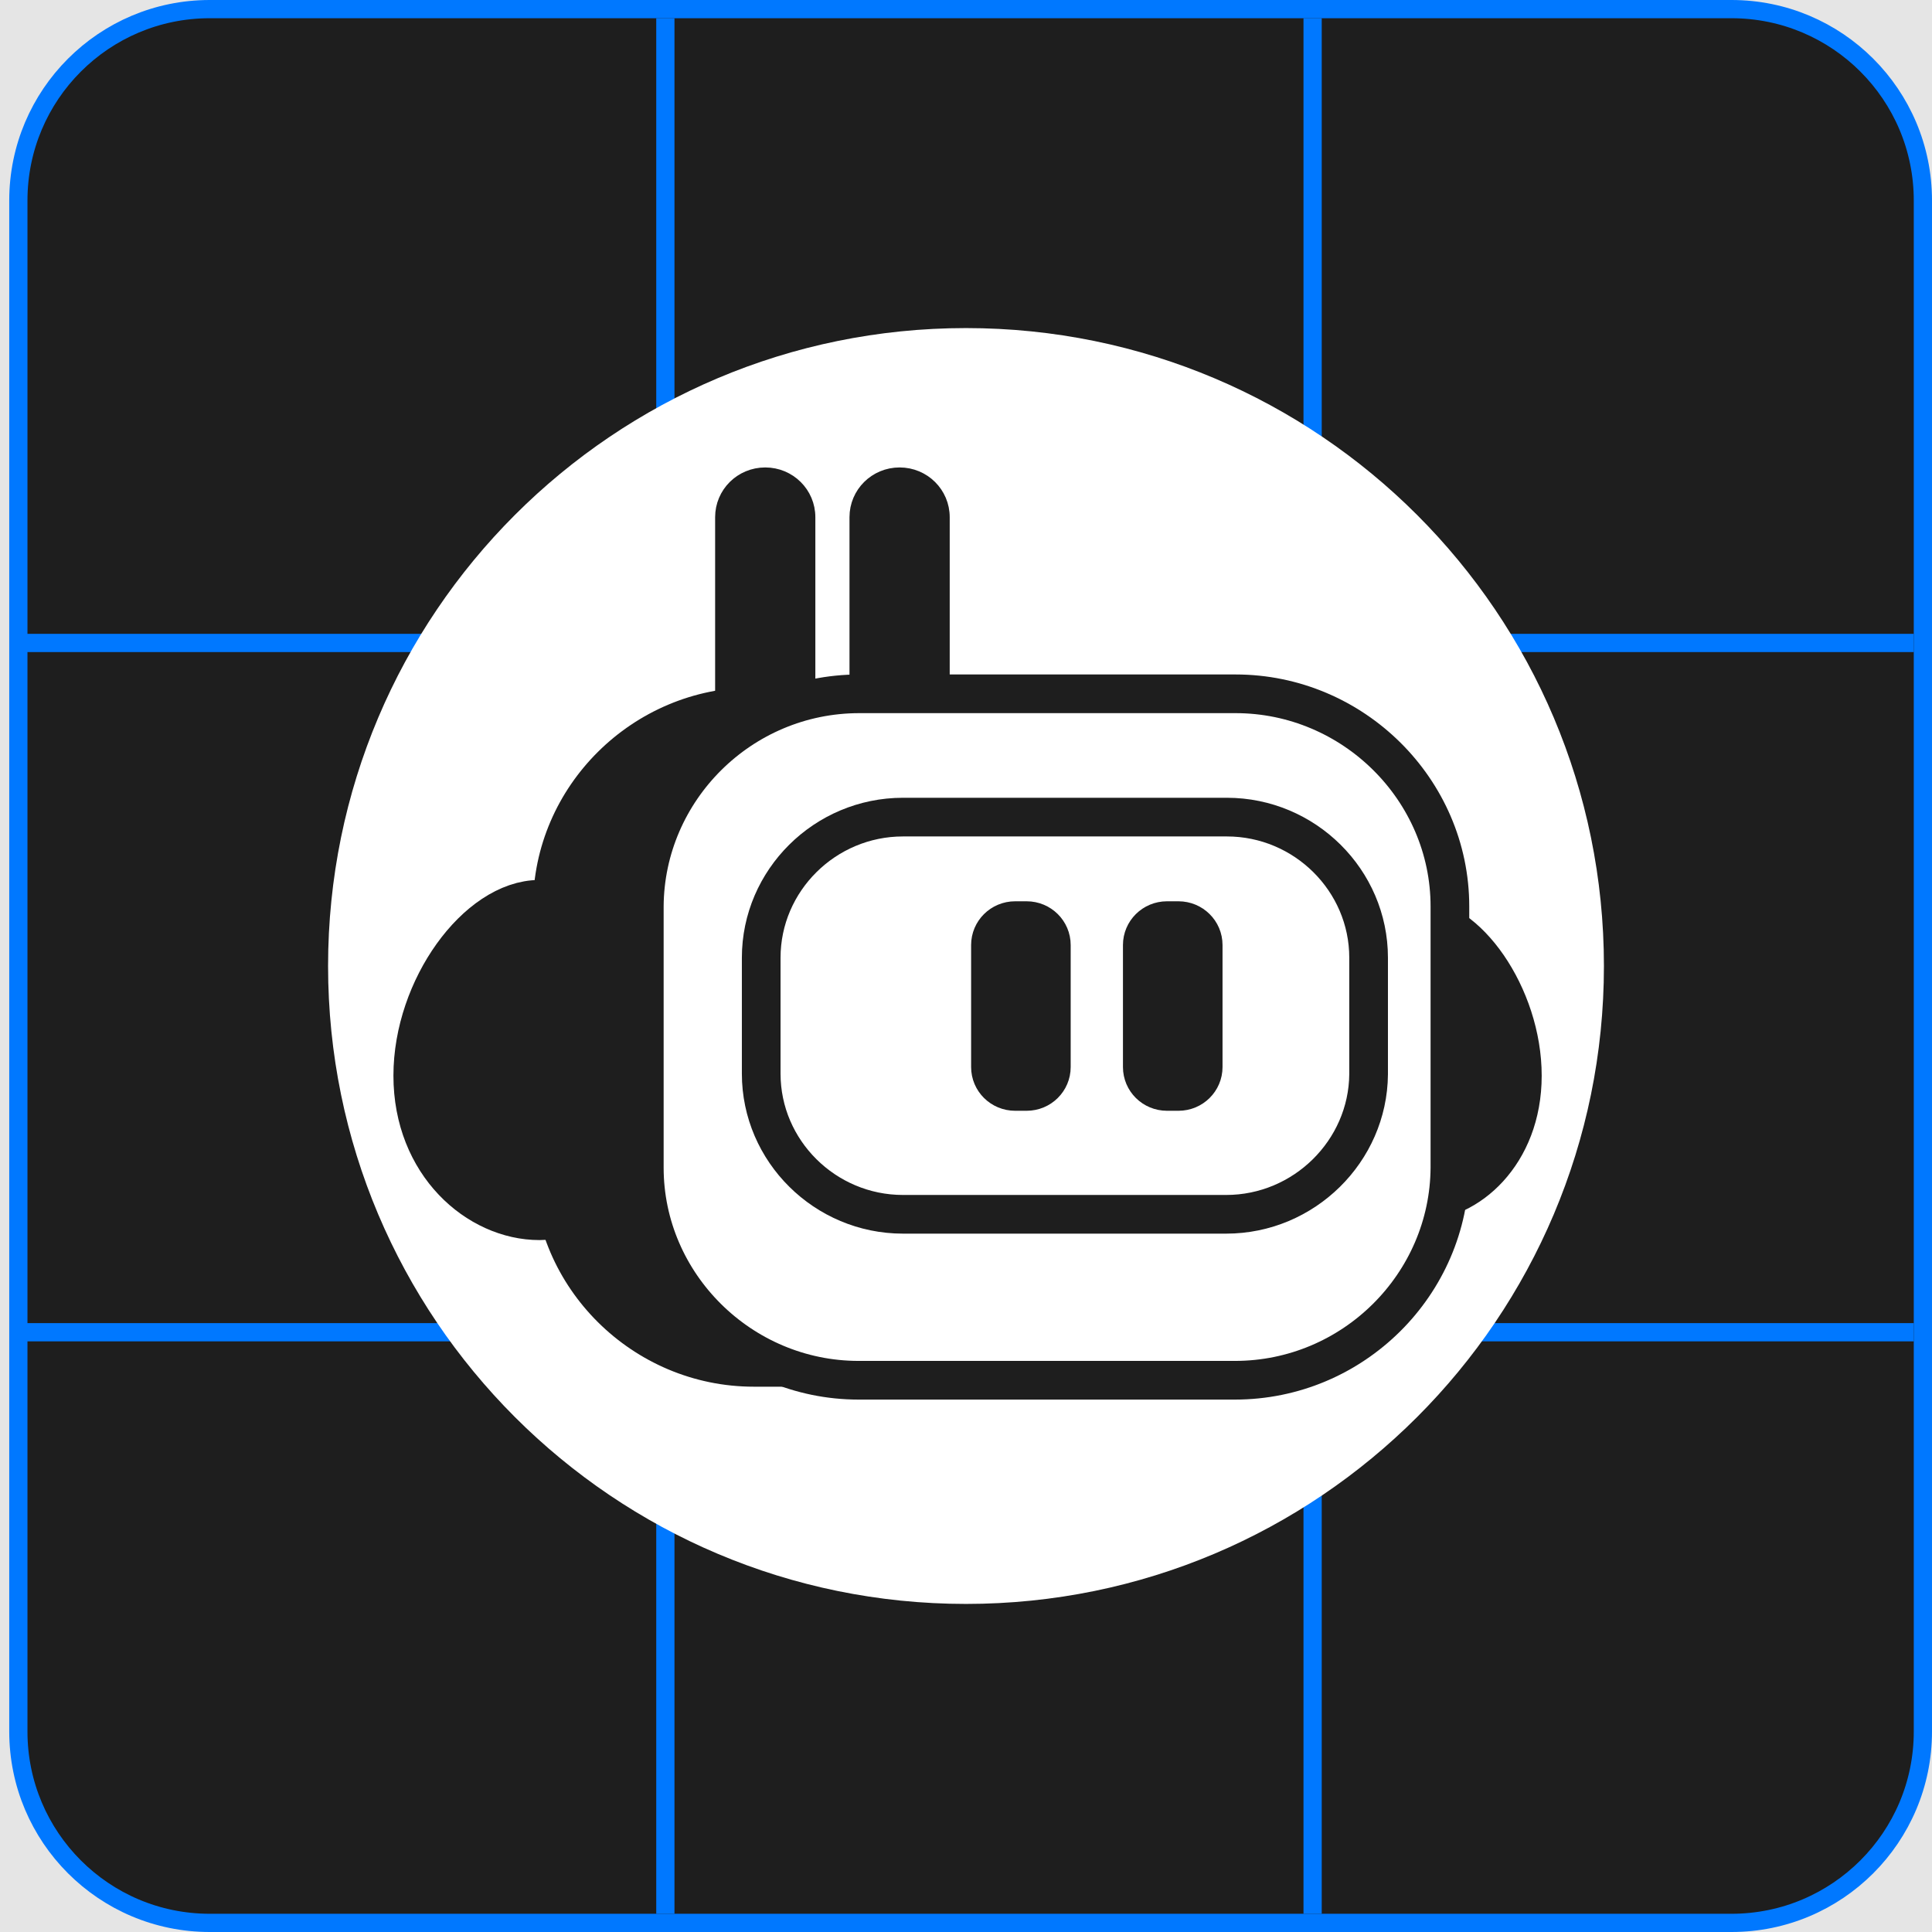
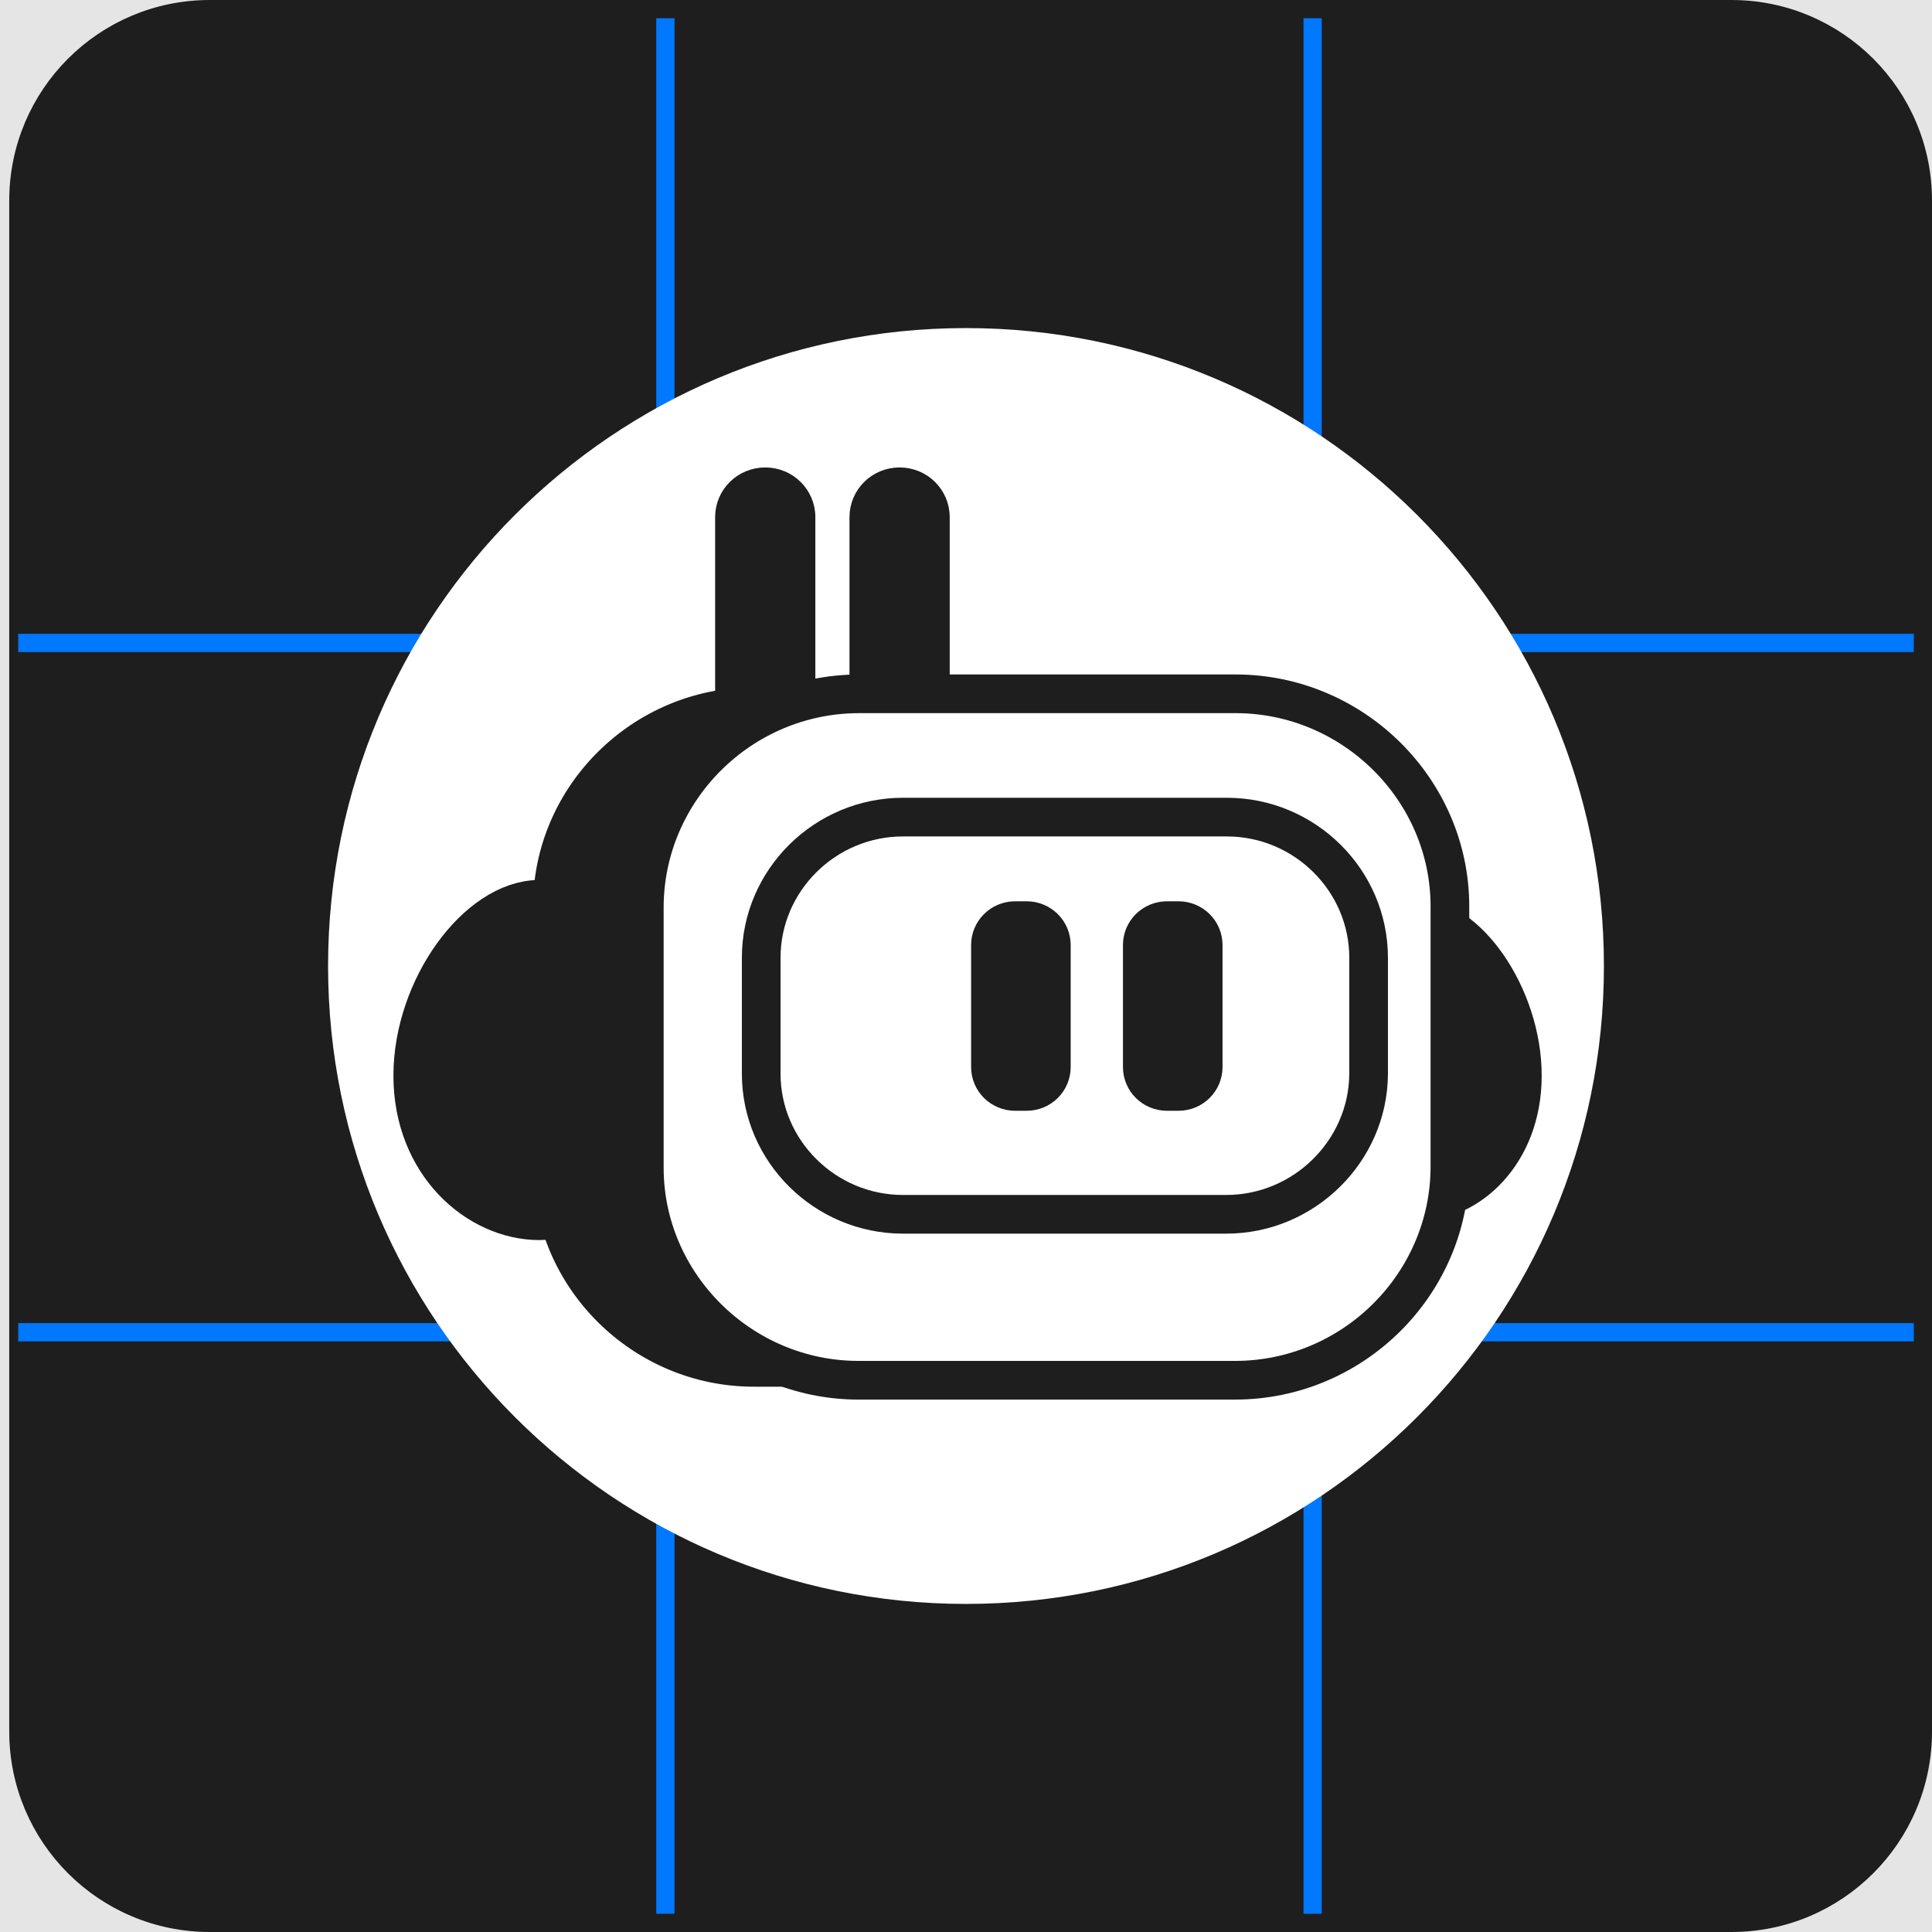
<svg xmlns="http://www.w3.org/2000/svg" width="106" height="106" viewBox="0 0 106 106" fill="none">
  <rect width="106" height="106" fill="#E5E5E5" />
-   <rect x="1.007" y="0.5" width="104.493" height="105" rx="10.5" fill="#1E1E1E" stroke="#0078FF" />
+   <rect x="1.007" y="0.5" width="104.493" height="105" rx="10.5" fill="#1E1E1E" stroke="#1E1E1E" />
  <path d="M105 35.276L1 35.276" stroke="#0078FF" />
  <line x1="36.505" y1="1" x2="36.505" y2="105" stroke="#0078FF" />
  <line x1="72.017" y1="1" x2="72.017" y2="105" stroke="#0078FF" />
  <path d="M105 73.094L1 73.094" stroke="#0078FF" />
  <rect x="18" y="18" width="70" height="70" rx="35" fill="white" />
  <path d="M41.985 42.454C40.658 42.454 39.589 41.394 39.589 40.077V28.377C39.589 27.06 40.658 26 41.985 26C43.312 26 44.381 27.06 44.381 28.377V40.077C44.381 41.394 43.312 42.454 41.985 42.454Z" fill="#1E1E1E" stroke="#1E1E1E" stroke-width="0.707" />
  <path d="M49.357 42.454C48.03 42.454 46.961 41.394 46.961 40.077V28.377C46.961 27.06 48.03 26 49.357 26C50.684 26 51.753 27.06 51.753 28.377V40.077C51.753 41.394 50.684 42.454 49.357 42.454Z" fill="#1E1E1E" stroke="#1E1E1E" stroke-width="0.707" />
  <path d="M74.61 58.177C74.61 62.857 74.832 66.623 77.891 66.623C80.951 66.623 84.232 63.698 84.232 59.018C84.232 54.338 80.951 49.694 77.891 49.694C74.832 49.694 74.61 53.497 74.61 58.177Z" fill="#1E1E1E" stroke="#1E1E1E" stroke-width="0.707" />
  <path d="M62.003 75.728H41.359C34.907 75.728 29.599 70.463 29.599 64.064V49.73C29.599 43.332 34.907 38.066 41.359 38.066H62.003C68.454 38.066 73.762 43.332 73.762 49.73V64.064C73.762 70.463 68.491 75.728 62.003 75.728Z" fill="#1E1E1E" stroke="#1E1E1E" stroke-width="0.707" />
  <path d="M67.753 75.728H47.109C40.658 75.728 35.35 70.463 35.35 64.064V49.73C35.386 43.332 40.658 38.066 47.146 38.066H67.79C74.241 38.066 79.55 43.332 79.55 49.73V64.064C79.513 70.463 74.241 75.728 67.753 75.728Z" fill="white" stroke="#1E1E1E" stroke-width="2.122" stroke-miterlimit="10" />
  <path d="M67.274 66.623H49.542C45.266 66.623 41.764 63.15 41.764 58.908V52.546C41.764 48.304 45.266 44.831 49.542 44.831H67.311C71.587 44.831 75.089 48.304 75.089 52.546V58.945C75.052 63.15 71.55 66.623 67.274 66.623Z" fill="white" stroke="#1E1E1E" stroke-width="2.122" stroke-miterlimit="10" />
  <path d="M56.325 60.59H55.699C54.556 60.59 53.634 59.676 53.634 58.542V51.851C53.634 50.718 54.556 49.803 55.699 49.803H56.325C57.468 49.803 58.39 50.718 58.39 51.851V58.542C58.39 59.676 57.468 60.59 56.325 60.59Z" fill="#1E1E1E" stroke="#1E1E1E" stroke-width="0.707" />
  <path d="M64.656 60.59H64.03C62.887 60.59 61.965 59.676 61.965 58.542V51.851C61.965 50.718 62.887 49.803 64.03 49.803H64.656C65.799 49.803 66.721 50.718 66.721 51.851V58.542C66.721 59.676 65.799 60.59 64.656 60.59Z" fill="#1E1E1E" stroke="#1E1E1E" stroke-width="0.707" />
  <path d="M33.027 58.177C33.027 62.857 32.806 66.623 29.599 66.623C26.392 66.623 23 63.698 23 59.018C23 54.338 26.428 49.694 29.599 49.694C32.769 49.694 33.027 53.497 33.027 58.177Z" fill="#1E1E1E" stroke="#1E1E1E" stroke-width="2.829" stroke-miterlimit="10" />
</svg>
